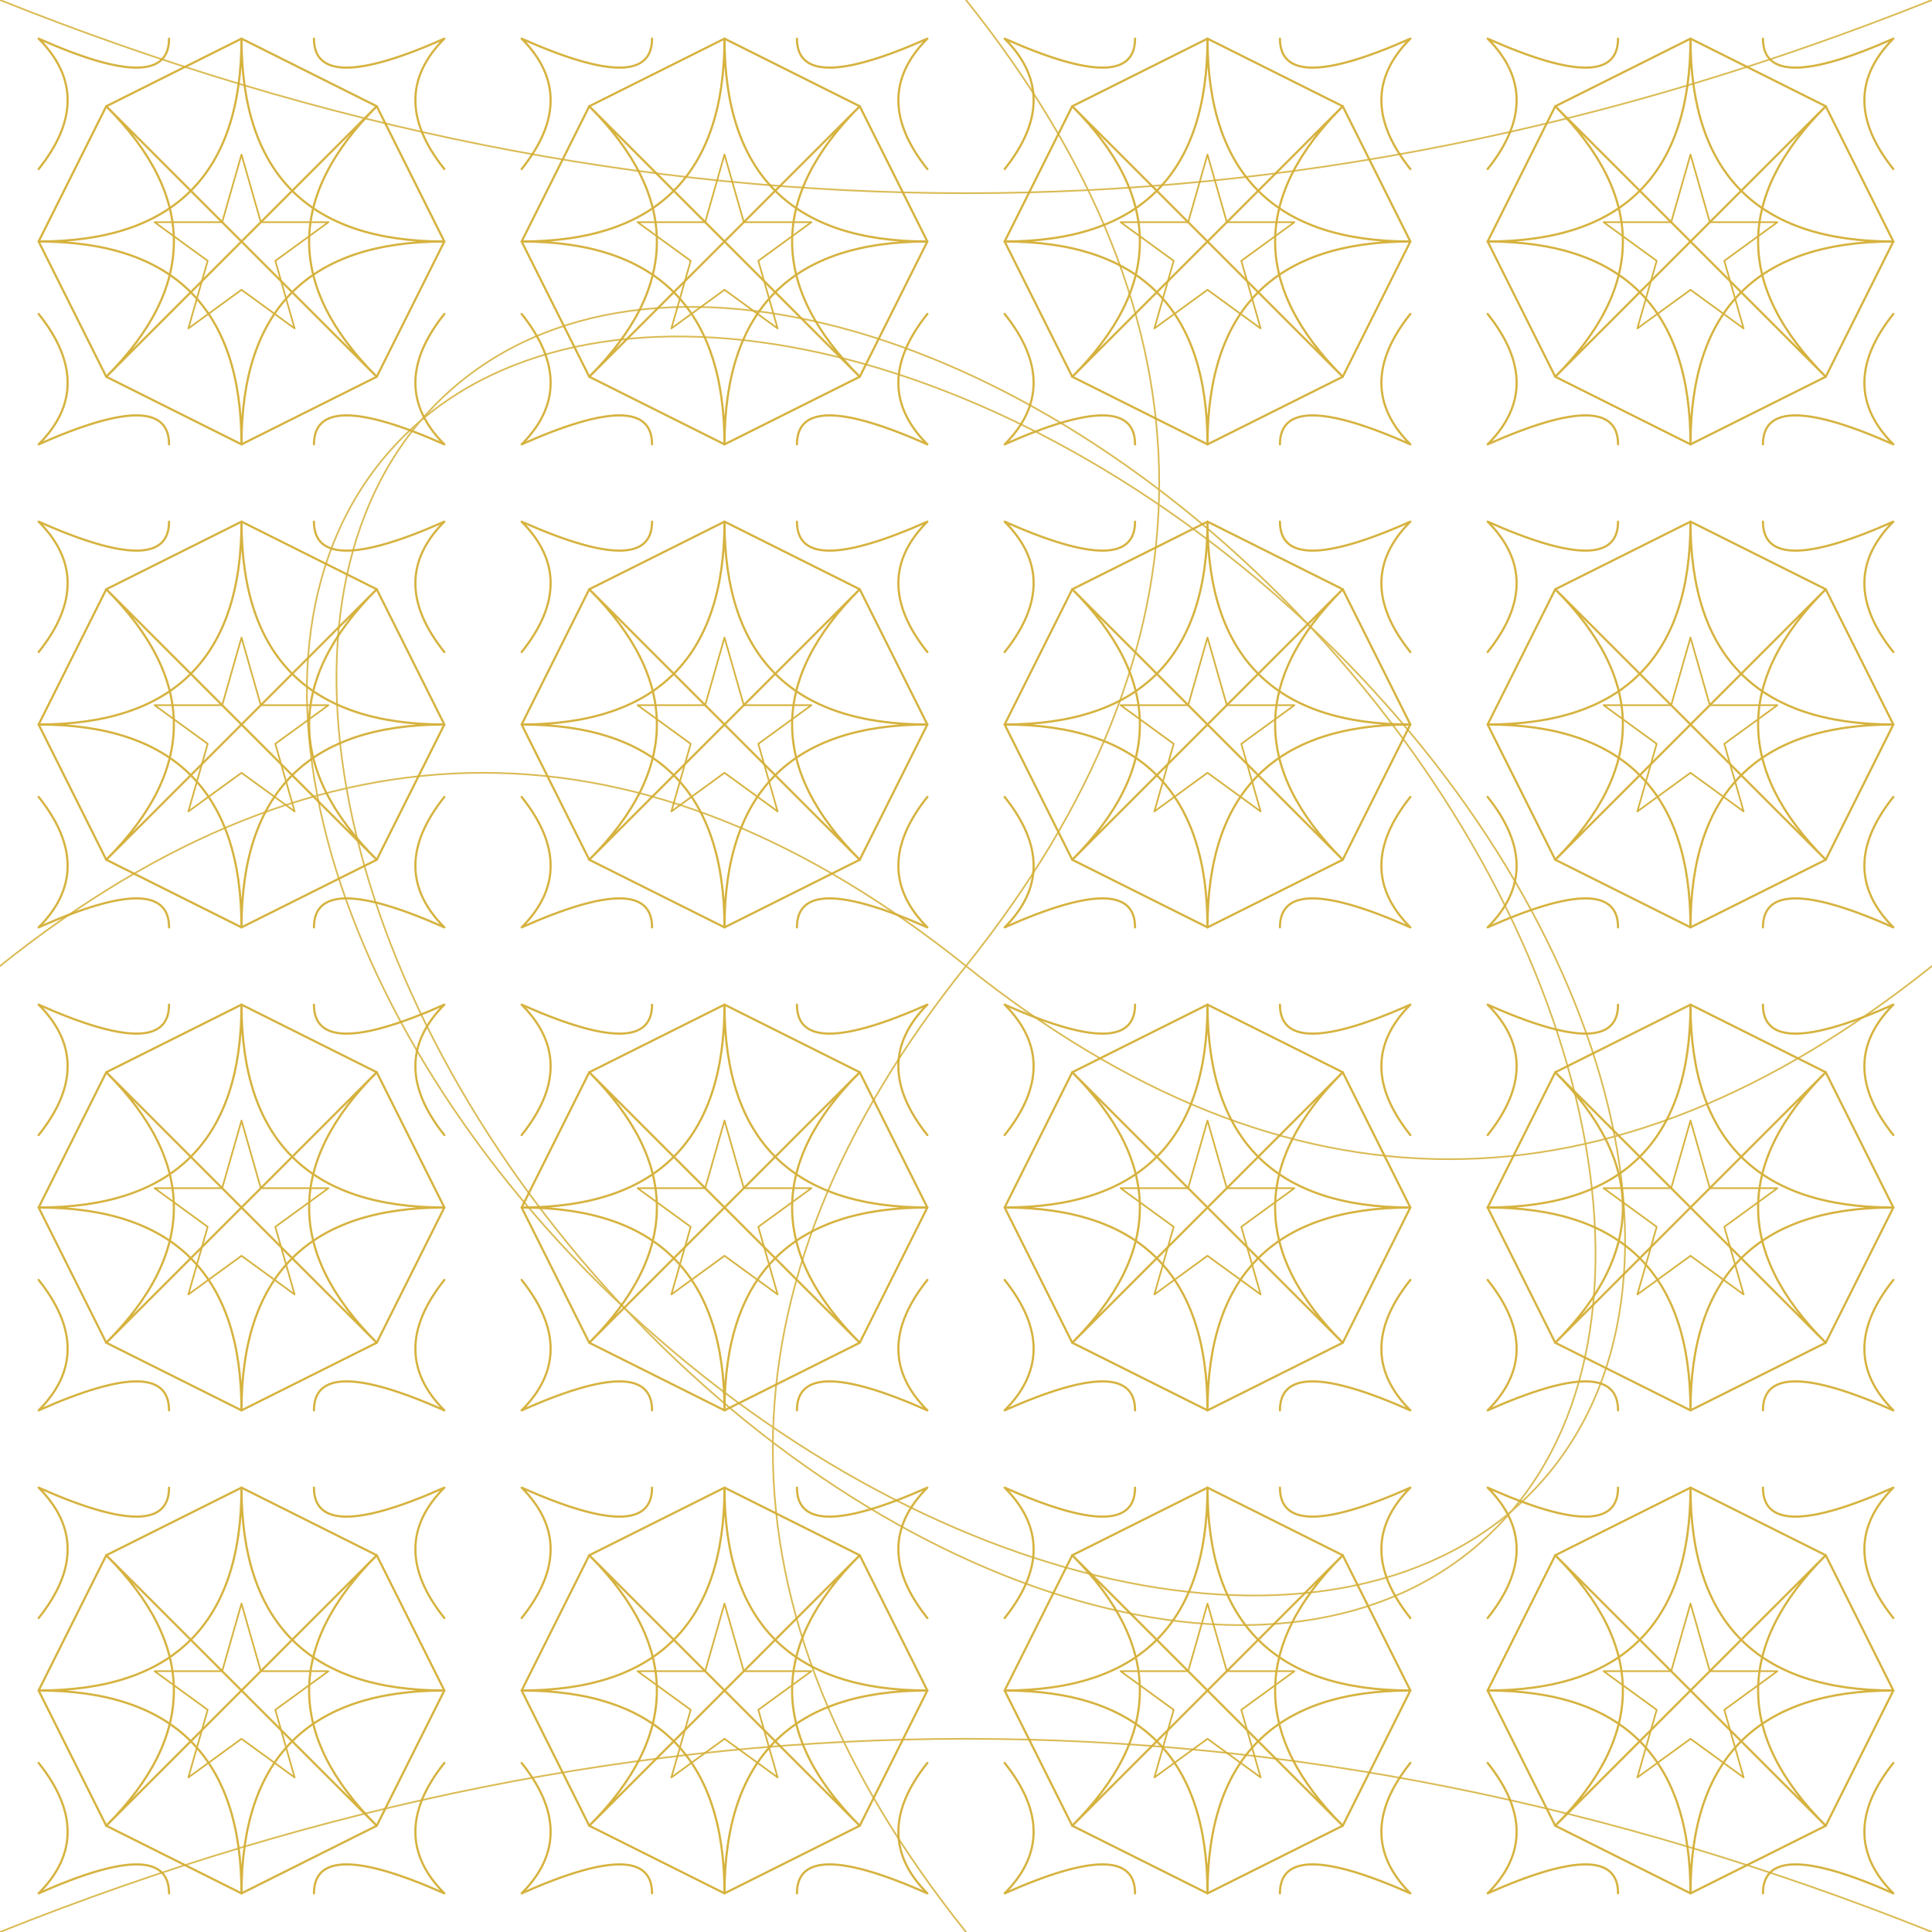
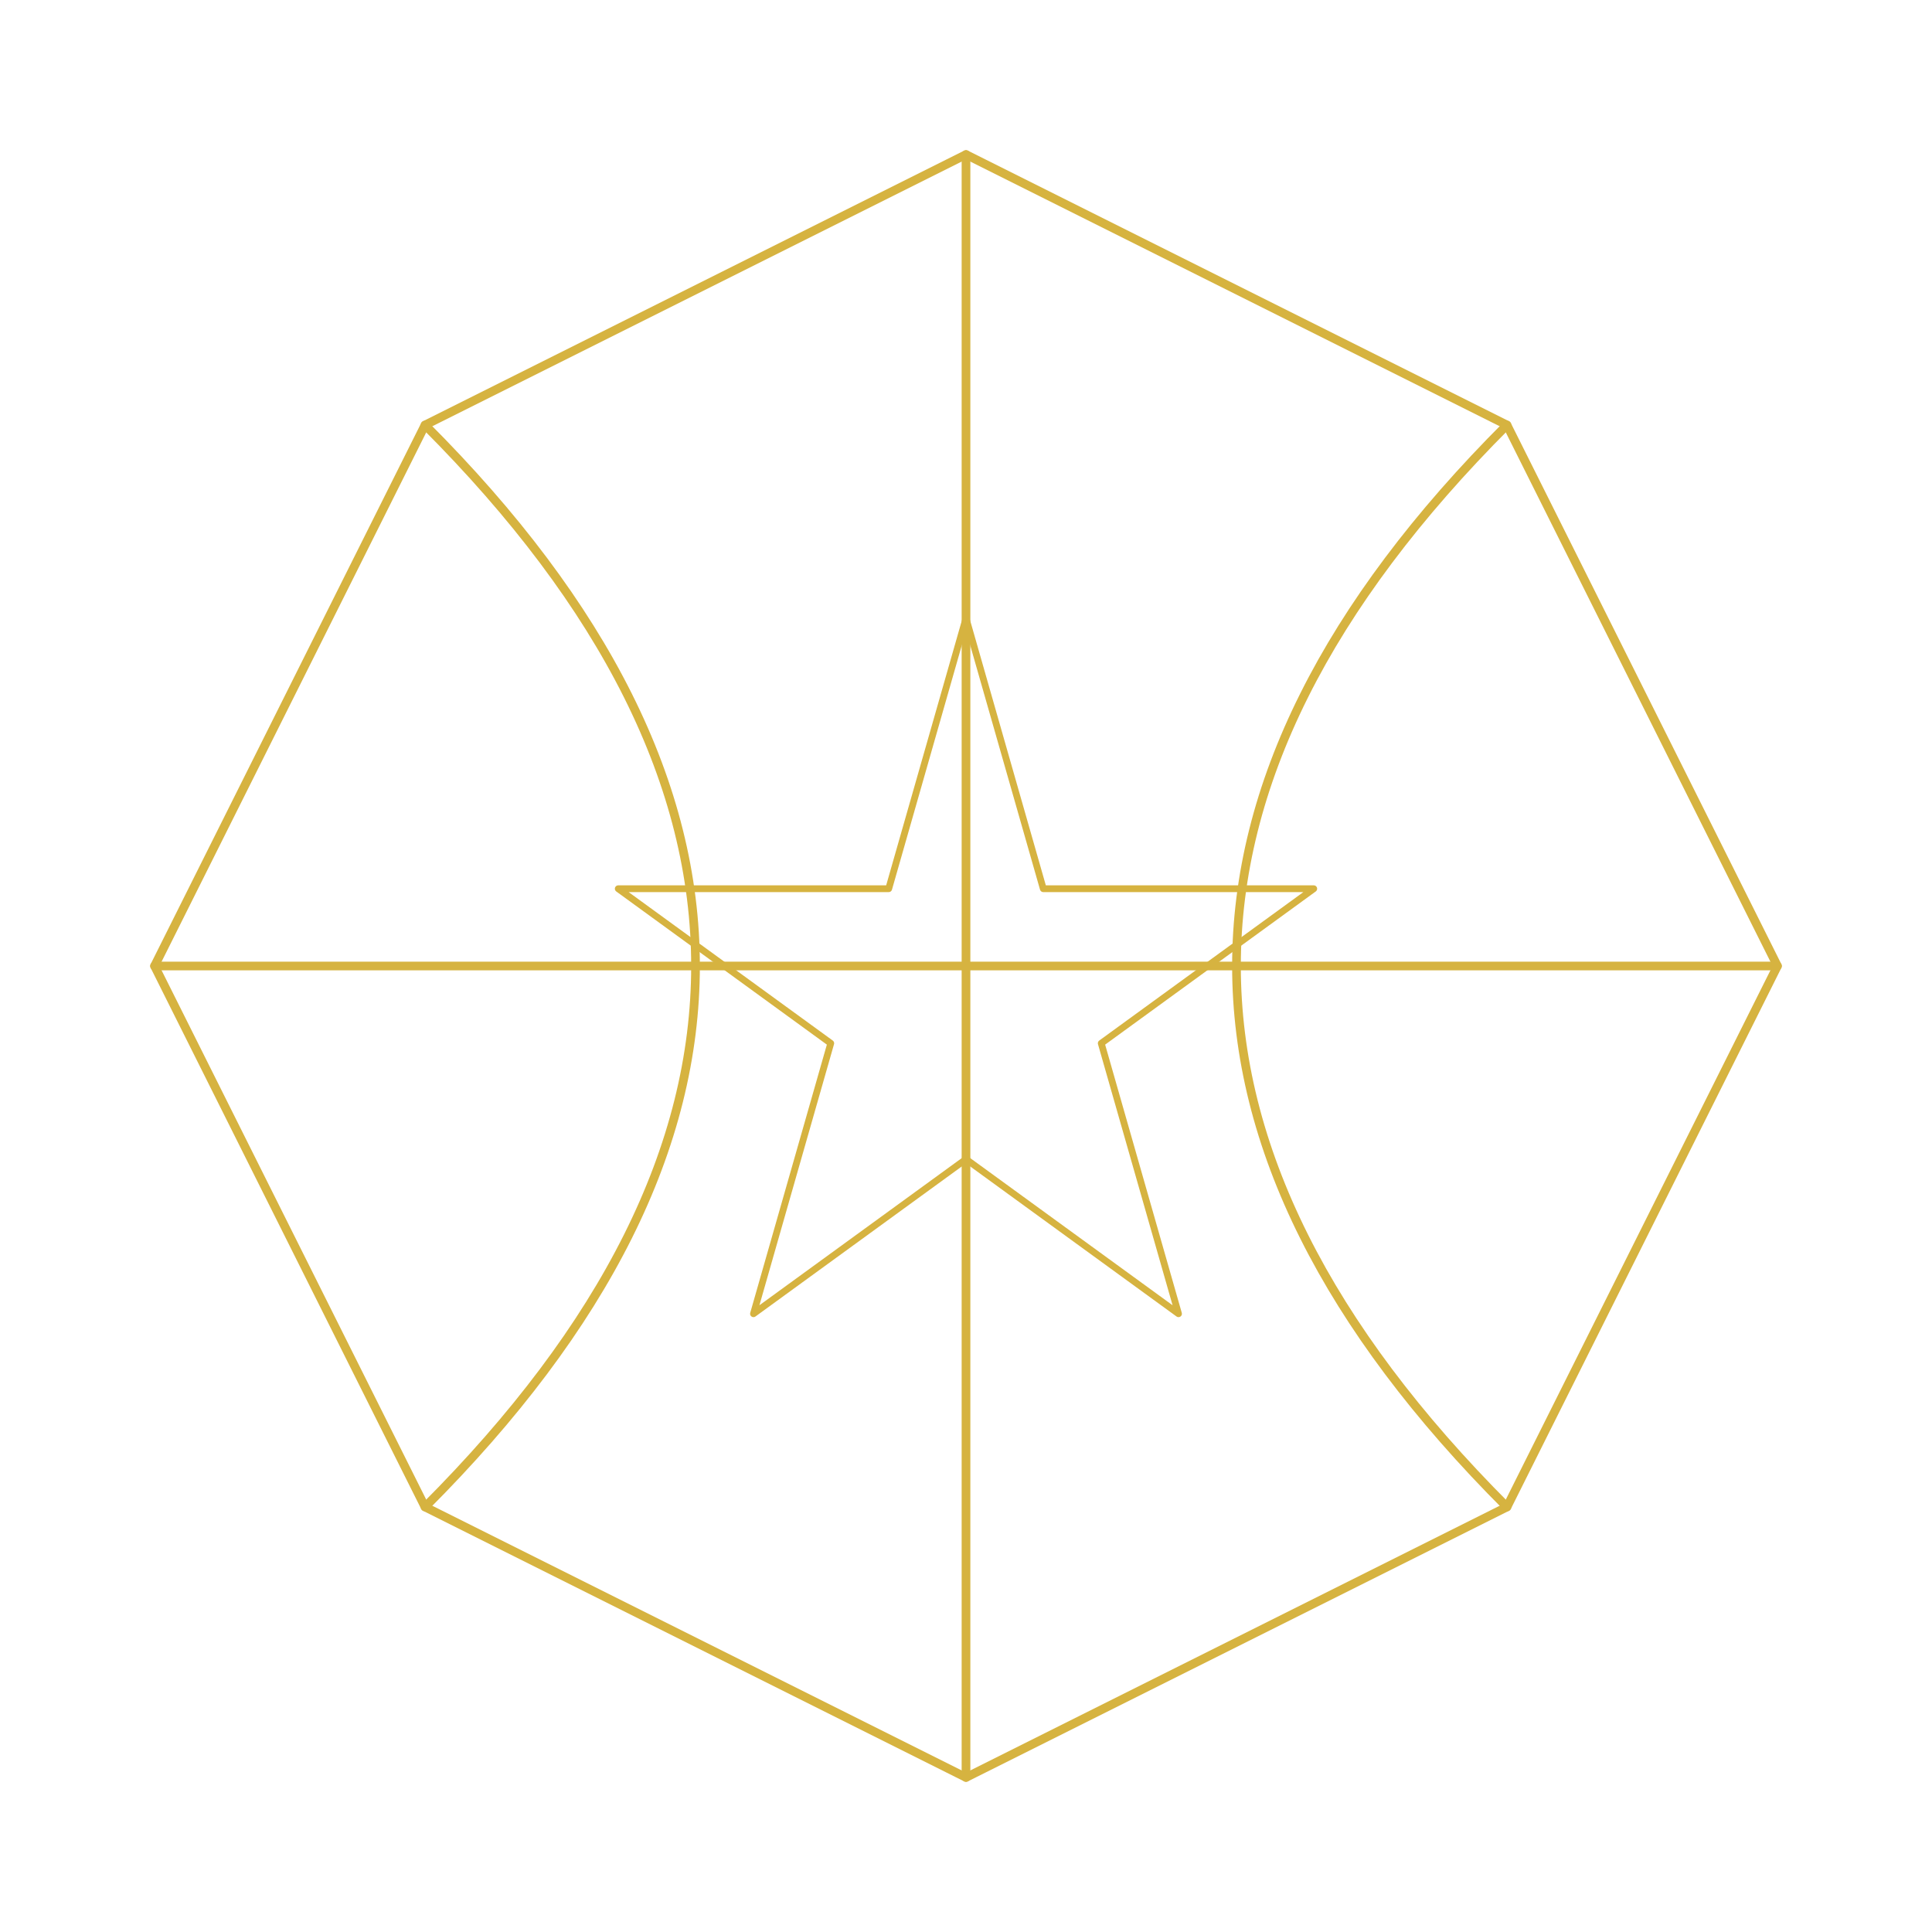
- <svg xmlns="http://www.w3.org/2000/svg" width="400" height="400" viewBox="0 0 400 400" fill="none">
+ <svg xmlns="http://www.w3.org/2000/svg" width="100" height="100" viewBox="0 0 100 100" fill="none">
  <defs>
-     <pattern id="girihCell" width="100" height="100" patternUnits="userSpaceOnUse" patternContentUnits="userSpaceOnUse">
-       <g stroke="#D4AF37" stroke-width="0.45" stroke-linecap="round" stroke-linejoin="round" opacity="0.95">
-         <path d="M50 8 L78 22 L92 50 L78 78 L50 92 L22 78 L8 50 L22 22 Z" fill="none" />
-         <path d="M50 8 Q50 50 8 50 M50 8 Q50 50 92 50 M50 92 Q50 50 8 50 M50 92 Q50 50 92 50" fill="none" />
-         <path d="M22 22 Q50 50 22 78 M78 22 Q50 50 78 78 M22 78 Q50 50 78 22 M78 78 Q50 50 22 22" fill="none" />
-         <path d="M8 8 Q20 20 8 35 M8 8 Q35 20 35 8" />
-         <path d="M92 8 Q80 20 92 35 M92 8 Q65 20 65 8" />
-         <path d="M8 92 Q20 80 8 65 M8 92 Q35 80 35 92" />
-         <path d="M92 92 Q80 80 92 65 M92 92 Q65 80 65 92" />
-         <path d="M50 32 L54 46 L68 46 L57 54 L61 68 L50 60 L39 68 L43 54 L32 46 L46 46 Z" fill="none" stroke-width="0.35" />
+     <pattern id="g" width="100" height="100" patternUnits="userSpaceOnUse">
+       <g stroke="#D4AF37" stroke-width=".45" stroke-linecap="round" stroke-linejoin="round" opacity=".95" fill="none">
+         <path d="M50 8 78 22 92 50 78 78 50 92 22 78 8 50 22 22Z" />
+         <path d="M50 8v42H8M50 8v42h42M50 92V50H8M50 92V50h42" />
+         <path d="M22 22q28 28 0 56M78 22q-28 28 0 56M22 78q28-28 0-56M78 78q-28-28 0-56" />
+         <path d="M50 32l4 14h14l-11 8 4 14-11-8-11 8 4-14-11-8h14z" stroke-width=".35" />
      </g>
    </pattern>
  </defs>
-   <rect width="400" height="400" fill="url(#girihCell)" />
-   <g stroke="#D4AF37" stroke-width="0.35" stroke-linecap="round" opacity="0.85">
-     <path d="M0 200 Q100 120 200 200 T400 200" />
-     <path d="M200 0 Q280 100 200 200 T200 400" />
-     <path d="M0 0 Q200 80 400 0" />
-     <path d="M0 400 Q200 320 400 400" />
-     <ellipse cx="200" cy="200" rx="160" ry="100" transform="rotate(42 200 200)" fill="none" />
-     <ellipse cx="200" cy="200" rx="100" ry="160" transform="rotate(-42 200 200)" fill="none" />
-   </g>
+   <rect width="100" height="100" fill="url(#g)" />
</svg>
